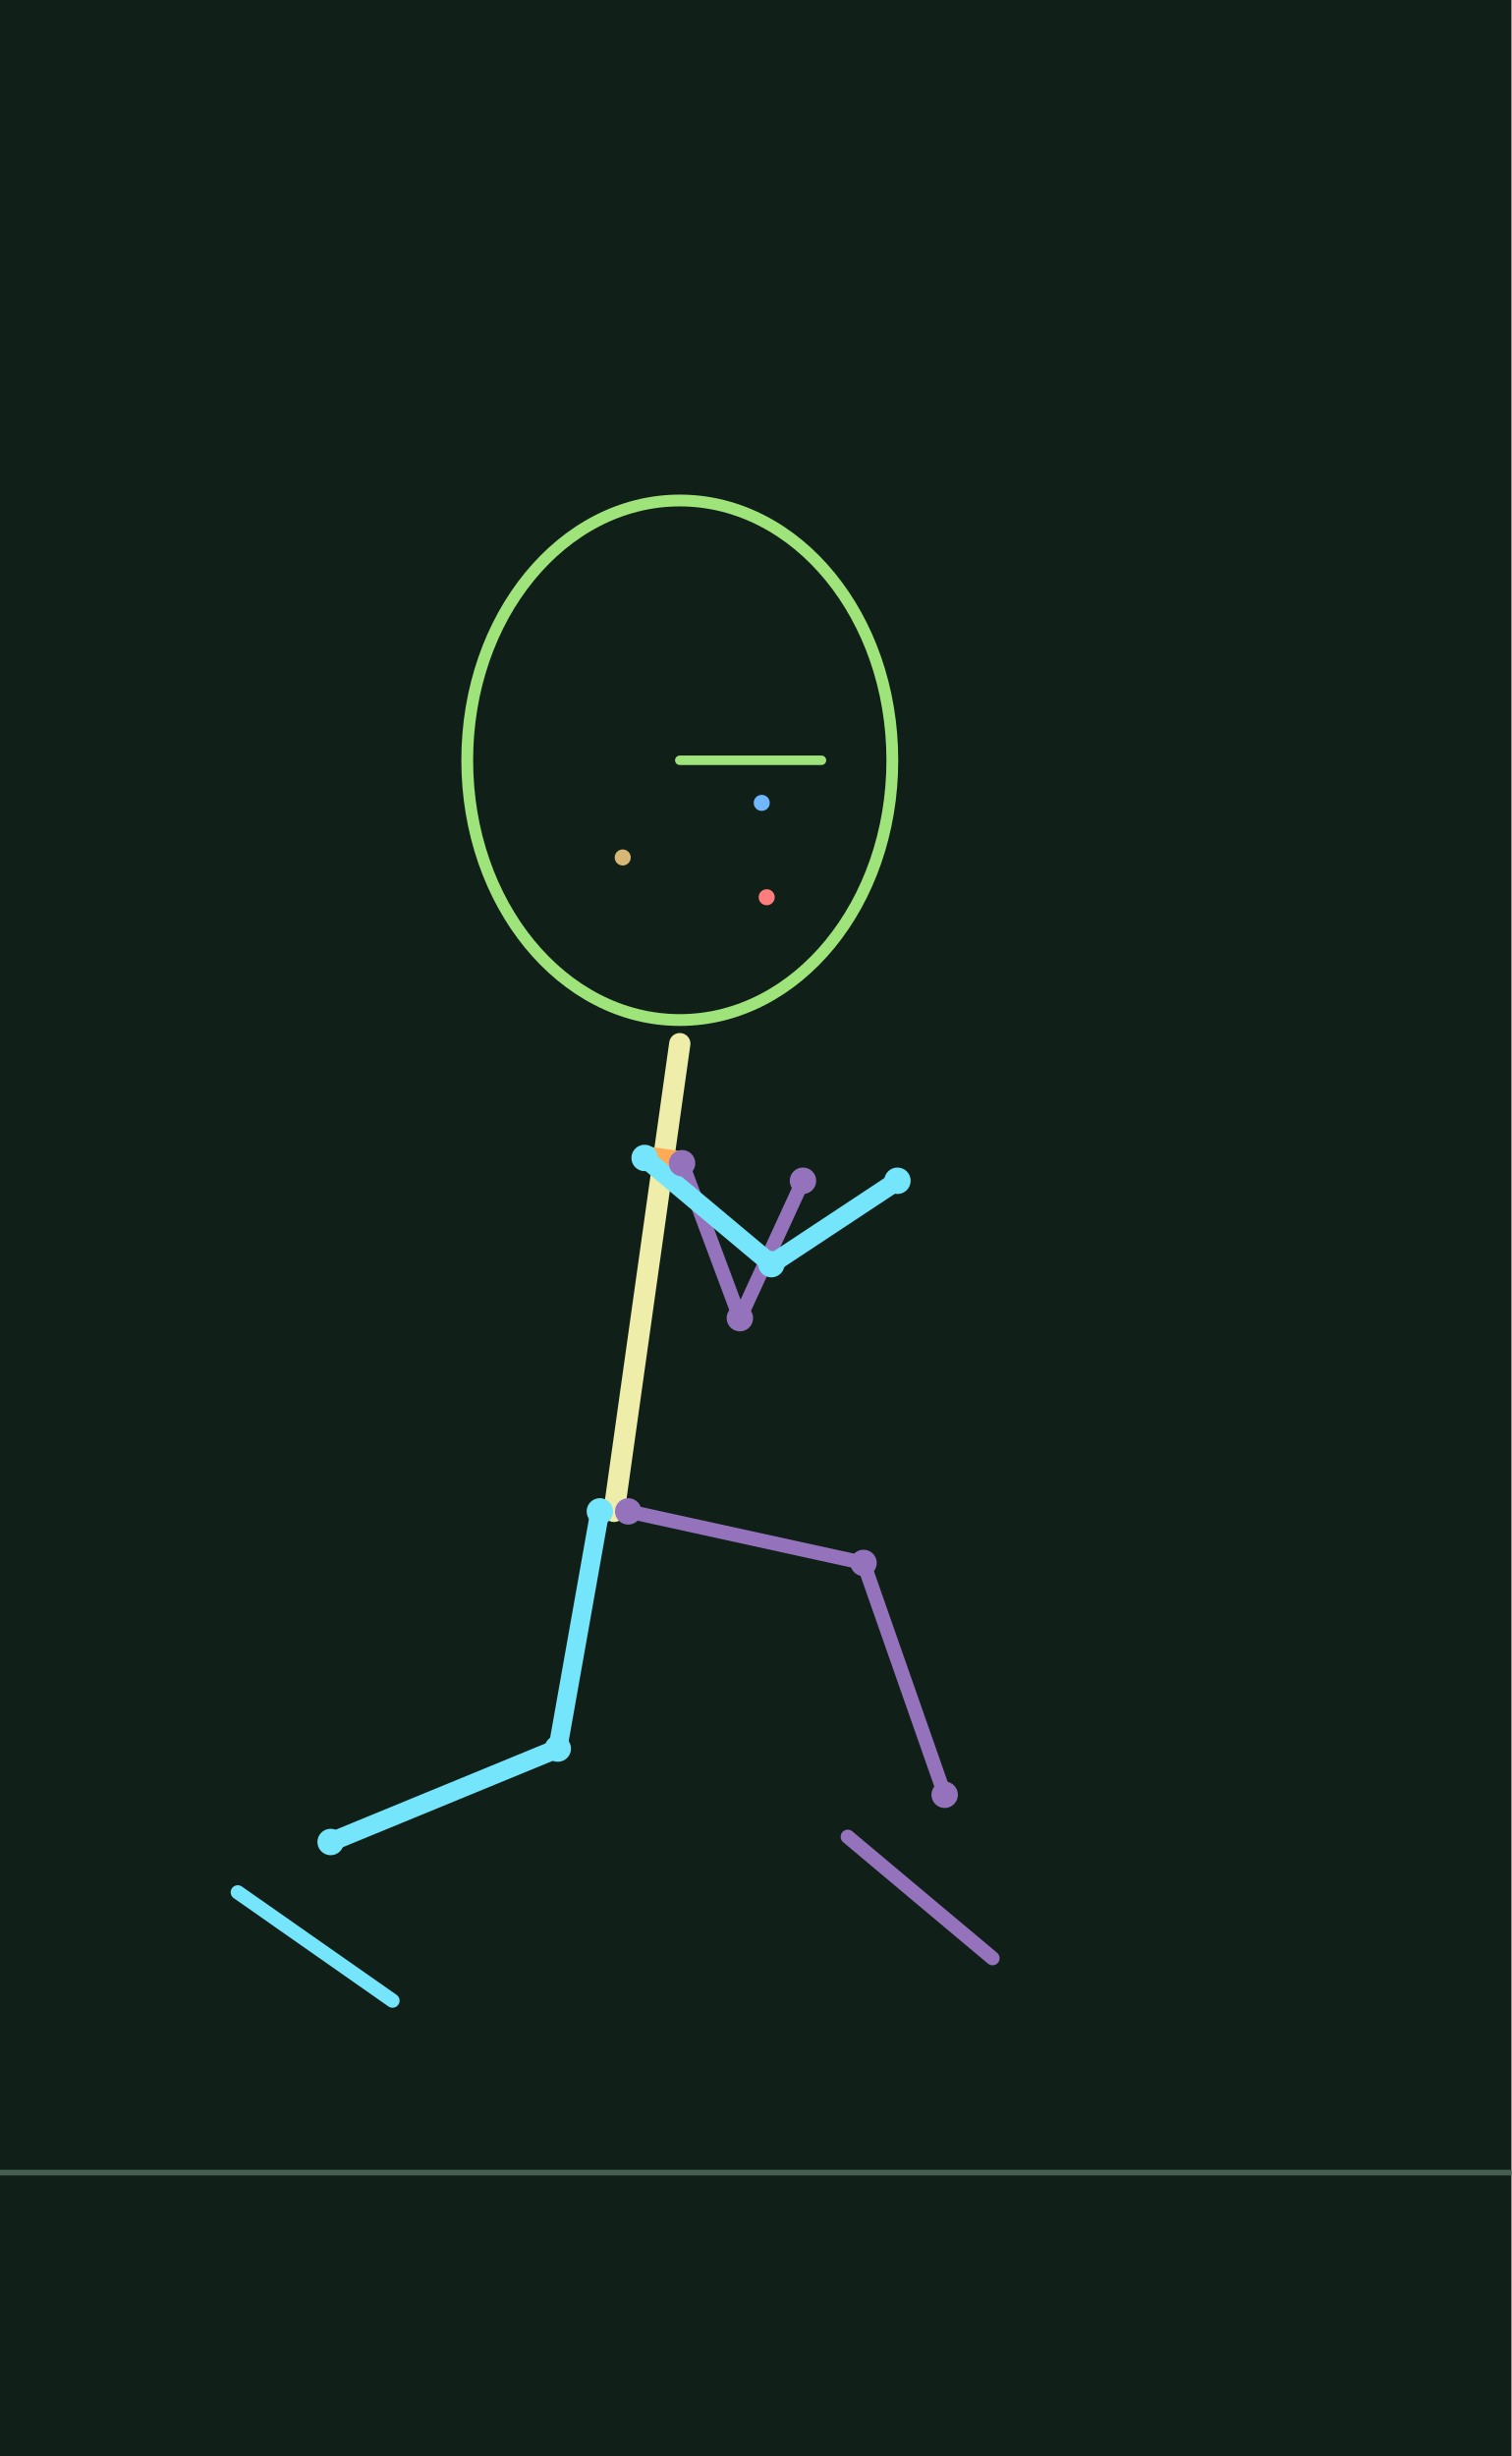
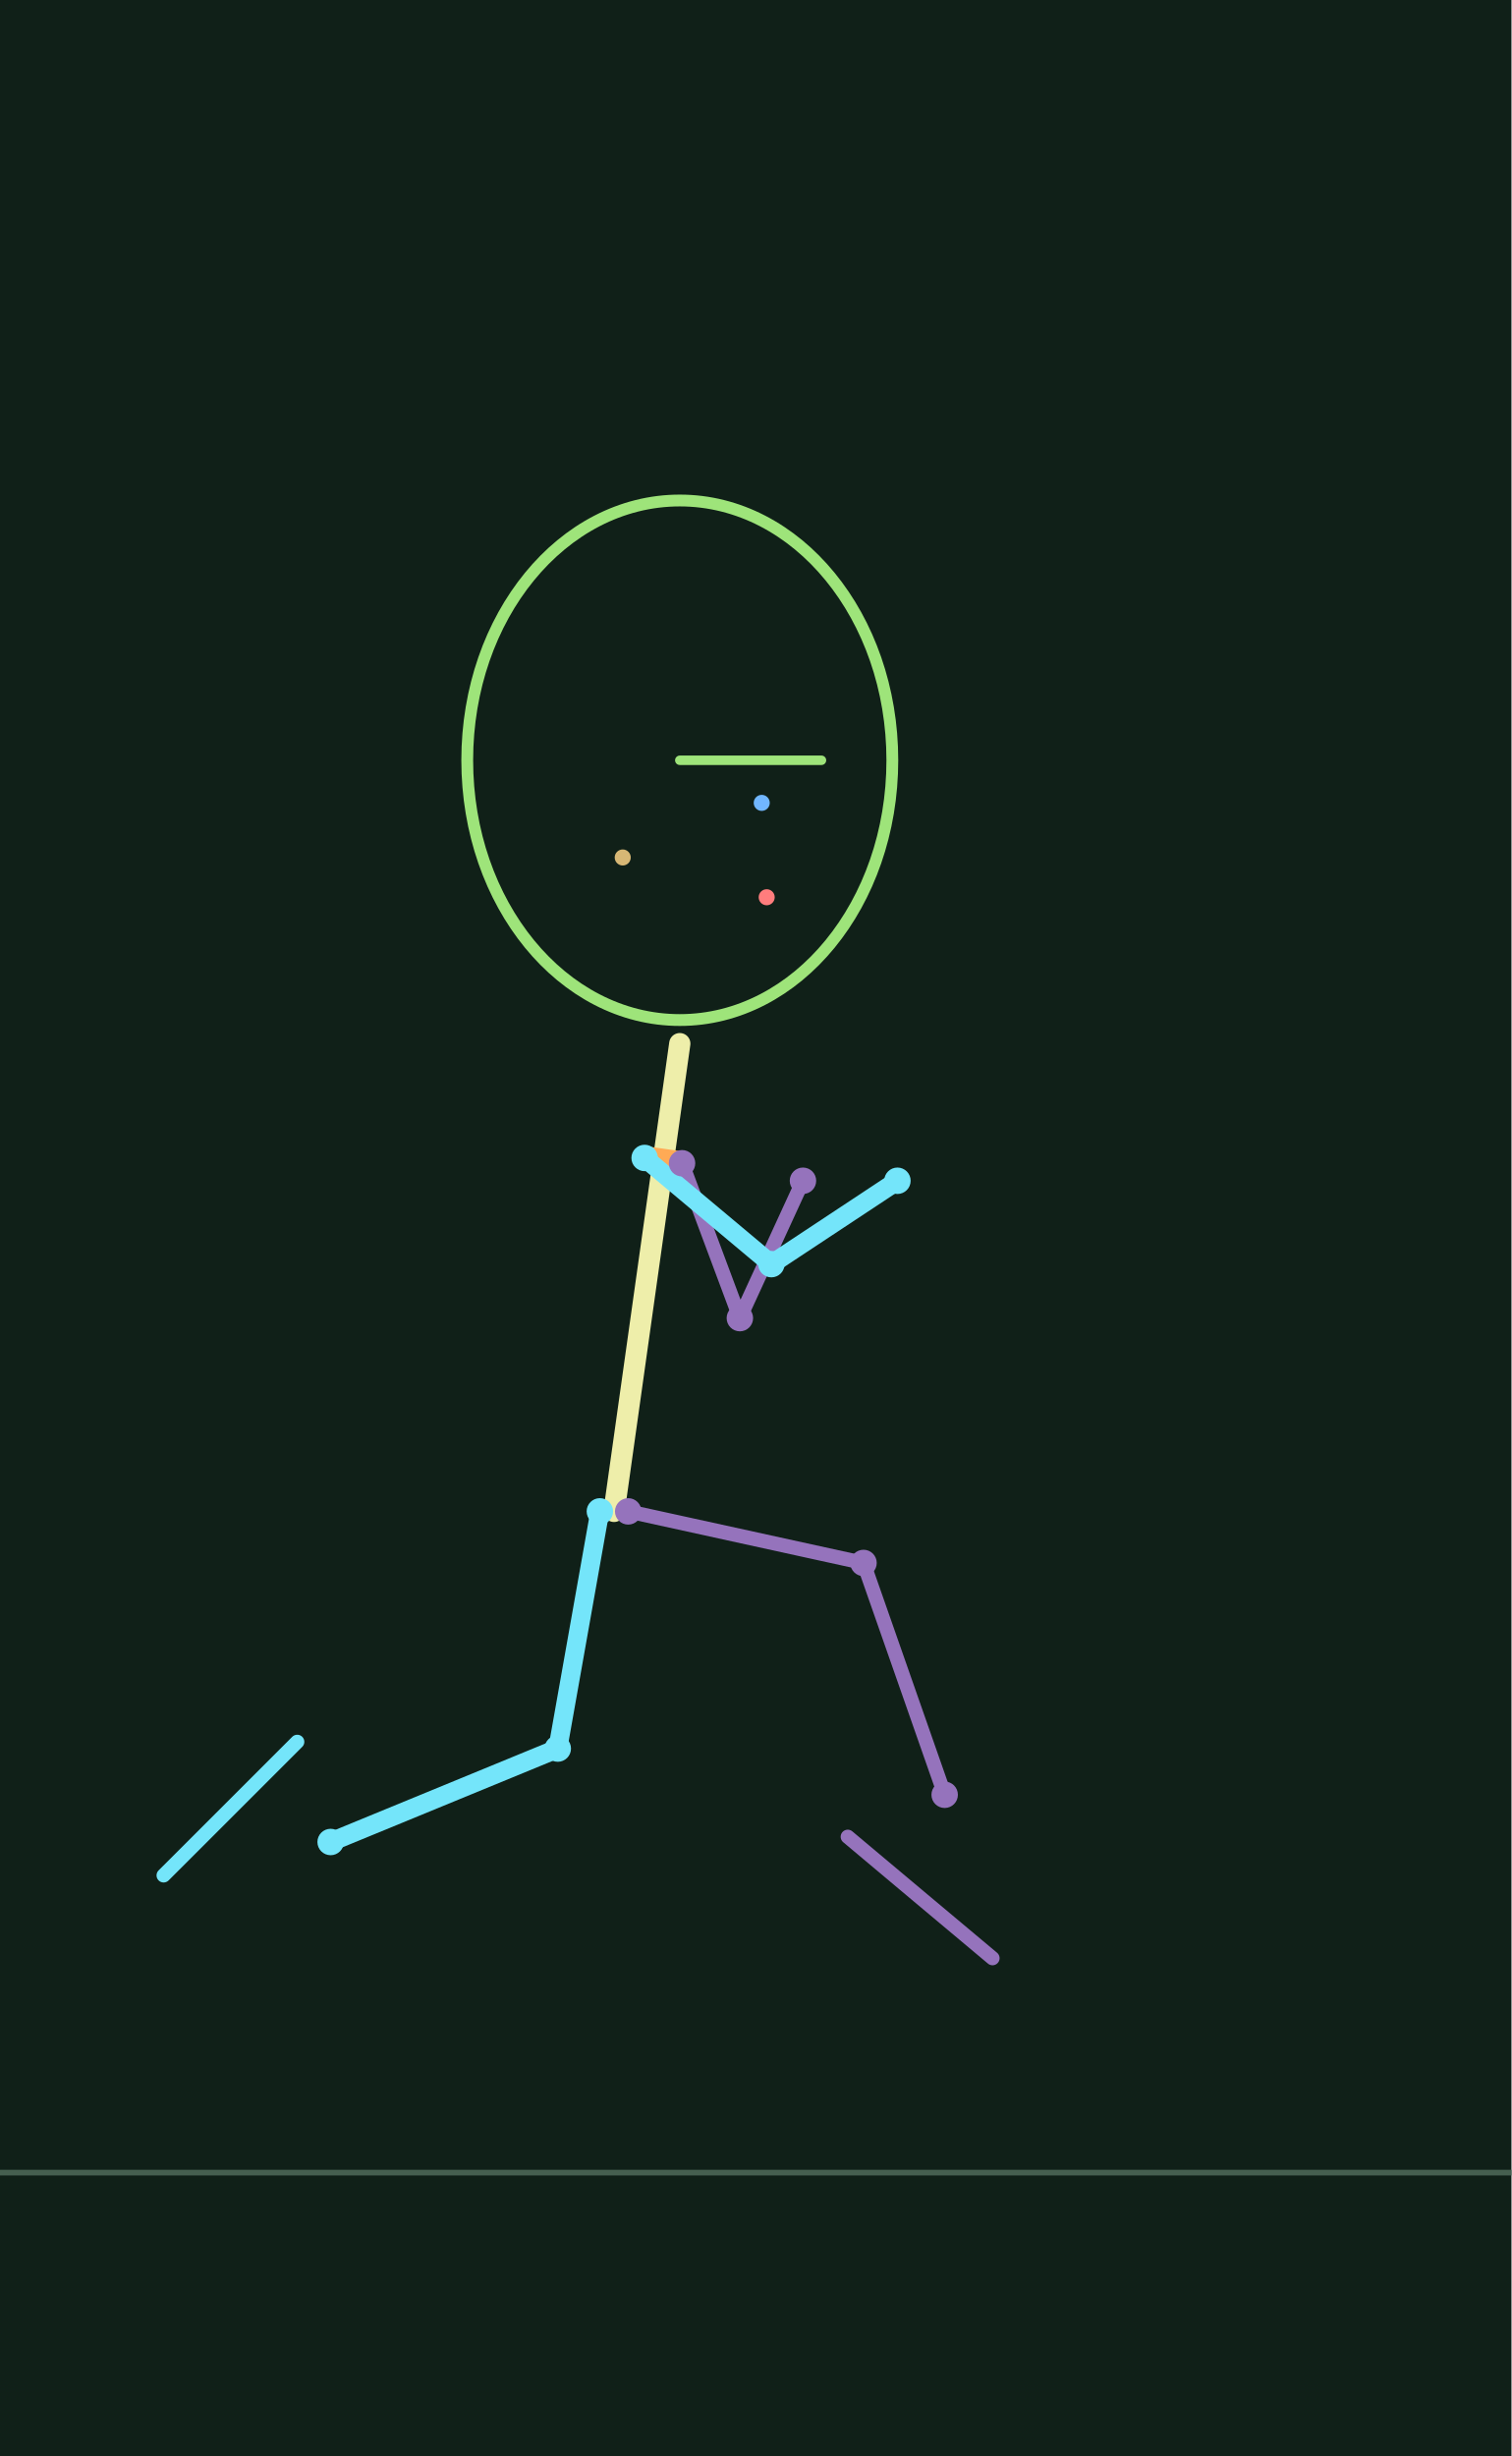
<svg xmlns="http://www.w3.org/2000/svg" width="320" height="520" viewBox="0 0 32 52">
  <rect width="100%" height="100%" fill="#102018" />
  <path d="M0 46H32" stroke="#465f50" stroke-width=".12" />
  <polyline points="13.300,32.000 18.282,33.092 20.000,38.000" fill="none" stroke="#9573bc" stroke-width="0.3" stroke-linecap="round" stroke-linejoin="round" />
  <polyline points="14.440,24.629 15.664,27.908 17.000,25.000" fill="none" stroke="#9573bc" stroke-width="0.3" stroke-linecap="round" stroke-linejoin="round" />
  <polyline points="13.000,32.000 14.392,22.097" fill="none" stroke="#eeeeaa" stroke-width="0.45" stroke-linecap="round" stroke-linejoin="round" />
  <polyline points="13.648,24.517 14.440,24.629" fill="none" stroke="#ffaa55" stroke-width="0.5" stroke-linecap="round" stroke-linejoin="round" />
  <polyline points="12.700,32.000 11.809,37.022 7.000,39.000" fill="none" stroke="#74e5fa" stroke-width="0.4" stroke-linecap="round" stroke-linejoin="round" />
  <polyline points="13.648,24.517 16.331,26.765 19.000,25.000" fill="none" stroke="#74e5fa" stroke-width="0.4" stroke-linecap="round" stroke-linejoin="round" />
-   <polyline points="5.034,40.065 6.672,41.212 8.310,42.359" fill="none" stroke="#74e5fa" stroke-width="0.3" stroke-linecap="round" stroke-linejoin="round" />
+   <polyline points="6.293,36.879 4.879,38.293 3.464,39.707" fill="none" stroke="#74e5fa" stroke-width="0.3" stroke-linecap="round" stroke-linejoin="round" />
  <polyline points="17.948,38.889 19.480,40.175 21.013,41.460" fill="none" stroke="#9573bc" stroke-width="0.3" stroke-linecap="round" stroke-linejoin="round" />
  <circle cx="12.700" cy="32.000" r=".28" fill="#74e5fa" />
  <circle cx="11.809" cy="37.022" r=".28" fill="#74e5fa" />
  <circle cx="7.000" cy="39.000" r=".28" fill="#74e5fa" />
  <circle cx="13.648" cy="24.517" r=".28" fill="#74e5fa" />
  <circle cx="16.331" cy="26.765" r=".28" fill="#74e5fa" />
  <circle cx="19.000" cy="25.000" r=".28" fill="#74e5fa" />
  <circle cx="13.300" cy="32.000" r=".28" fill="#9573bc" />
  <circle cx="18.282" cy="33.092" r=".28" fill="#9573bc" />
  <circle cx="20.000" cy="38.000" r=".28" fill="#9573bc" />
  <circle cx="14.440" cy="24.629" r=".28" fill="#9573bc" />
  <circle cx="15.664" cy="27.908" r=".28" fill="#9573bc" />
  <circle cx="17.000" cy="25.000" r=".28" fill="#9573bc" />
  <ellipse cx="14.392" cy="16.097" rx="4.5" ry="5.5" fill="none" stroke="#9ee47a" stroke-width=".25" />
  <circle cx="16.127" cy="16.999" r=".17" fill="#71b7ff" />
  <circle cx="16.232" cy="18.997" r=".17" fill="#ff7d7d" />
  <circle cx="13.184" cy="18.155" r=".17" fill="#d7b775" />
  <polyline points="14.392,16.097 17.392,16.097" fill="none" stroke="#9ee47a" stroke-width="0.2" stroke-linecap="round" stroke-linejoin="round" />
</svg>
